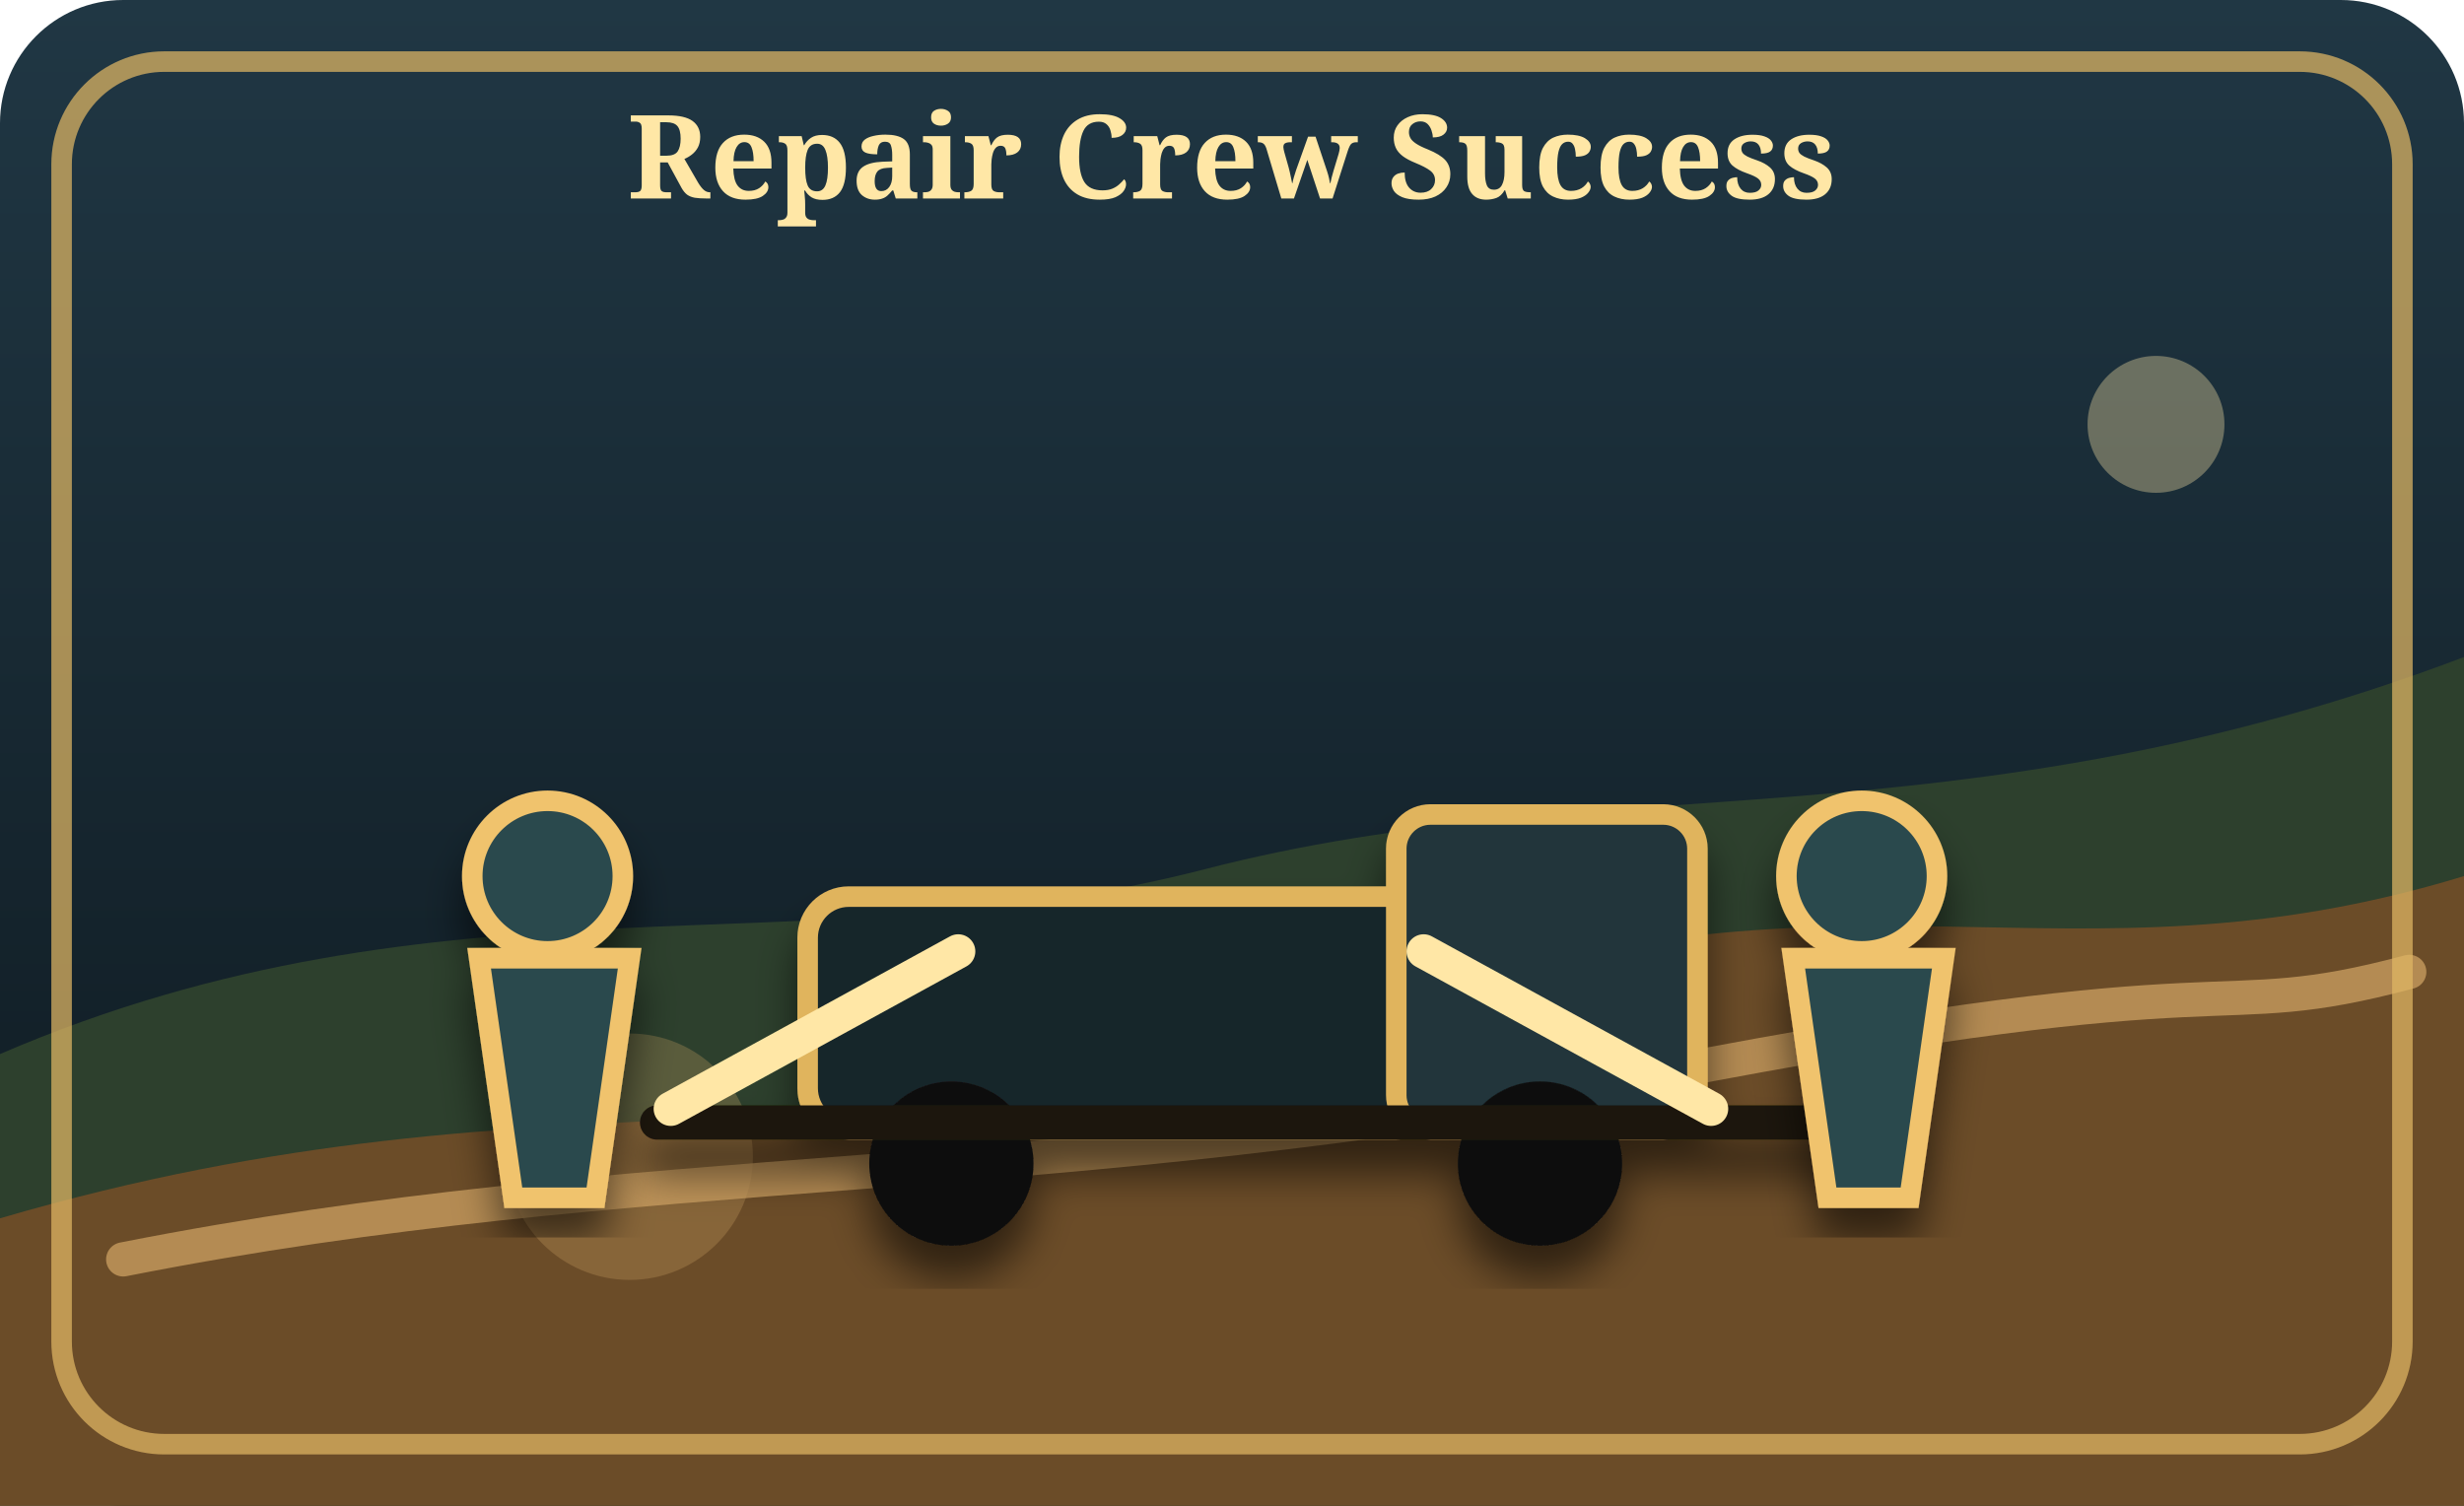
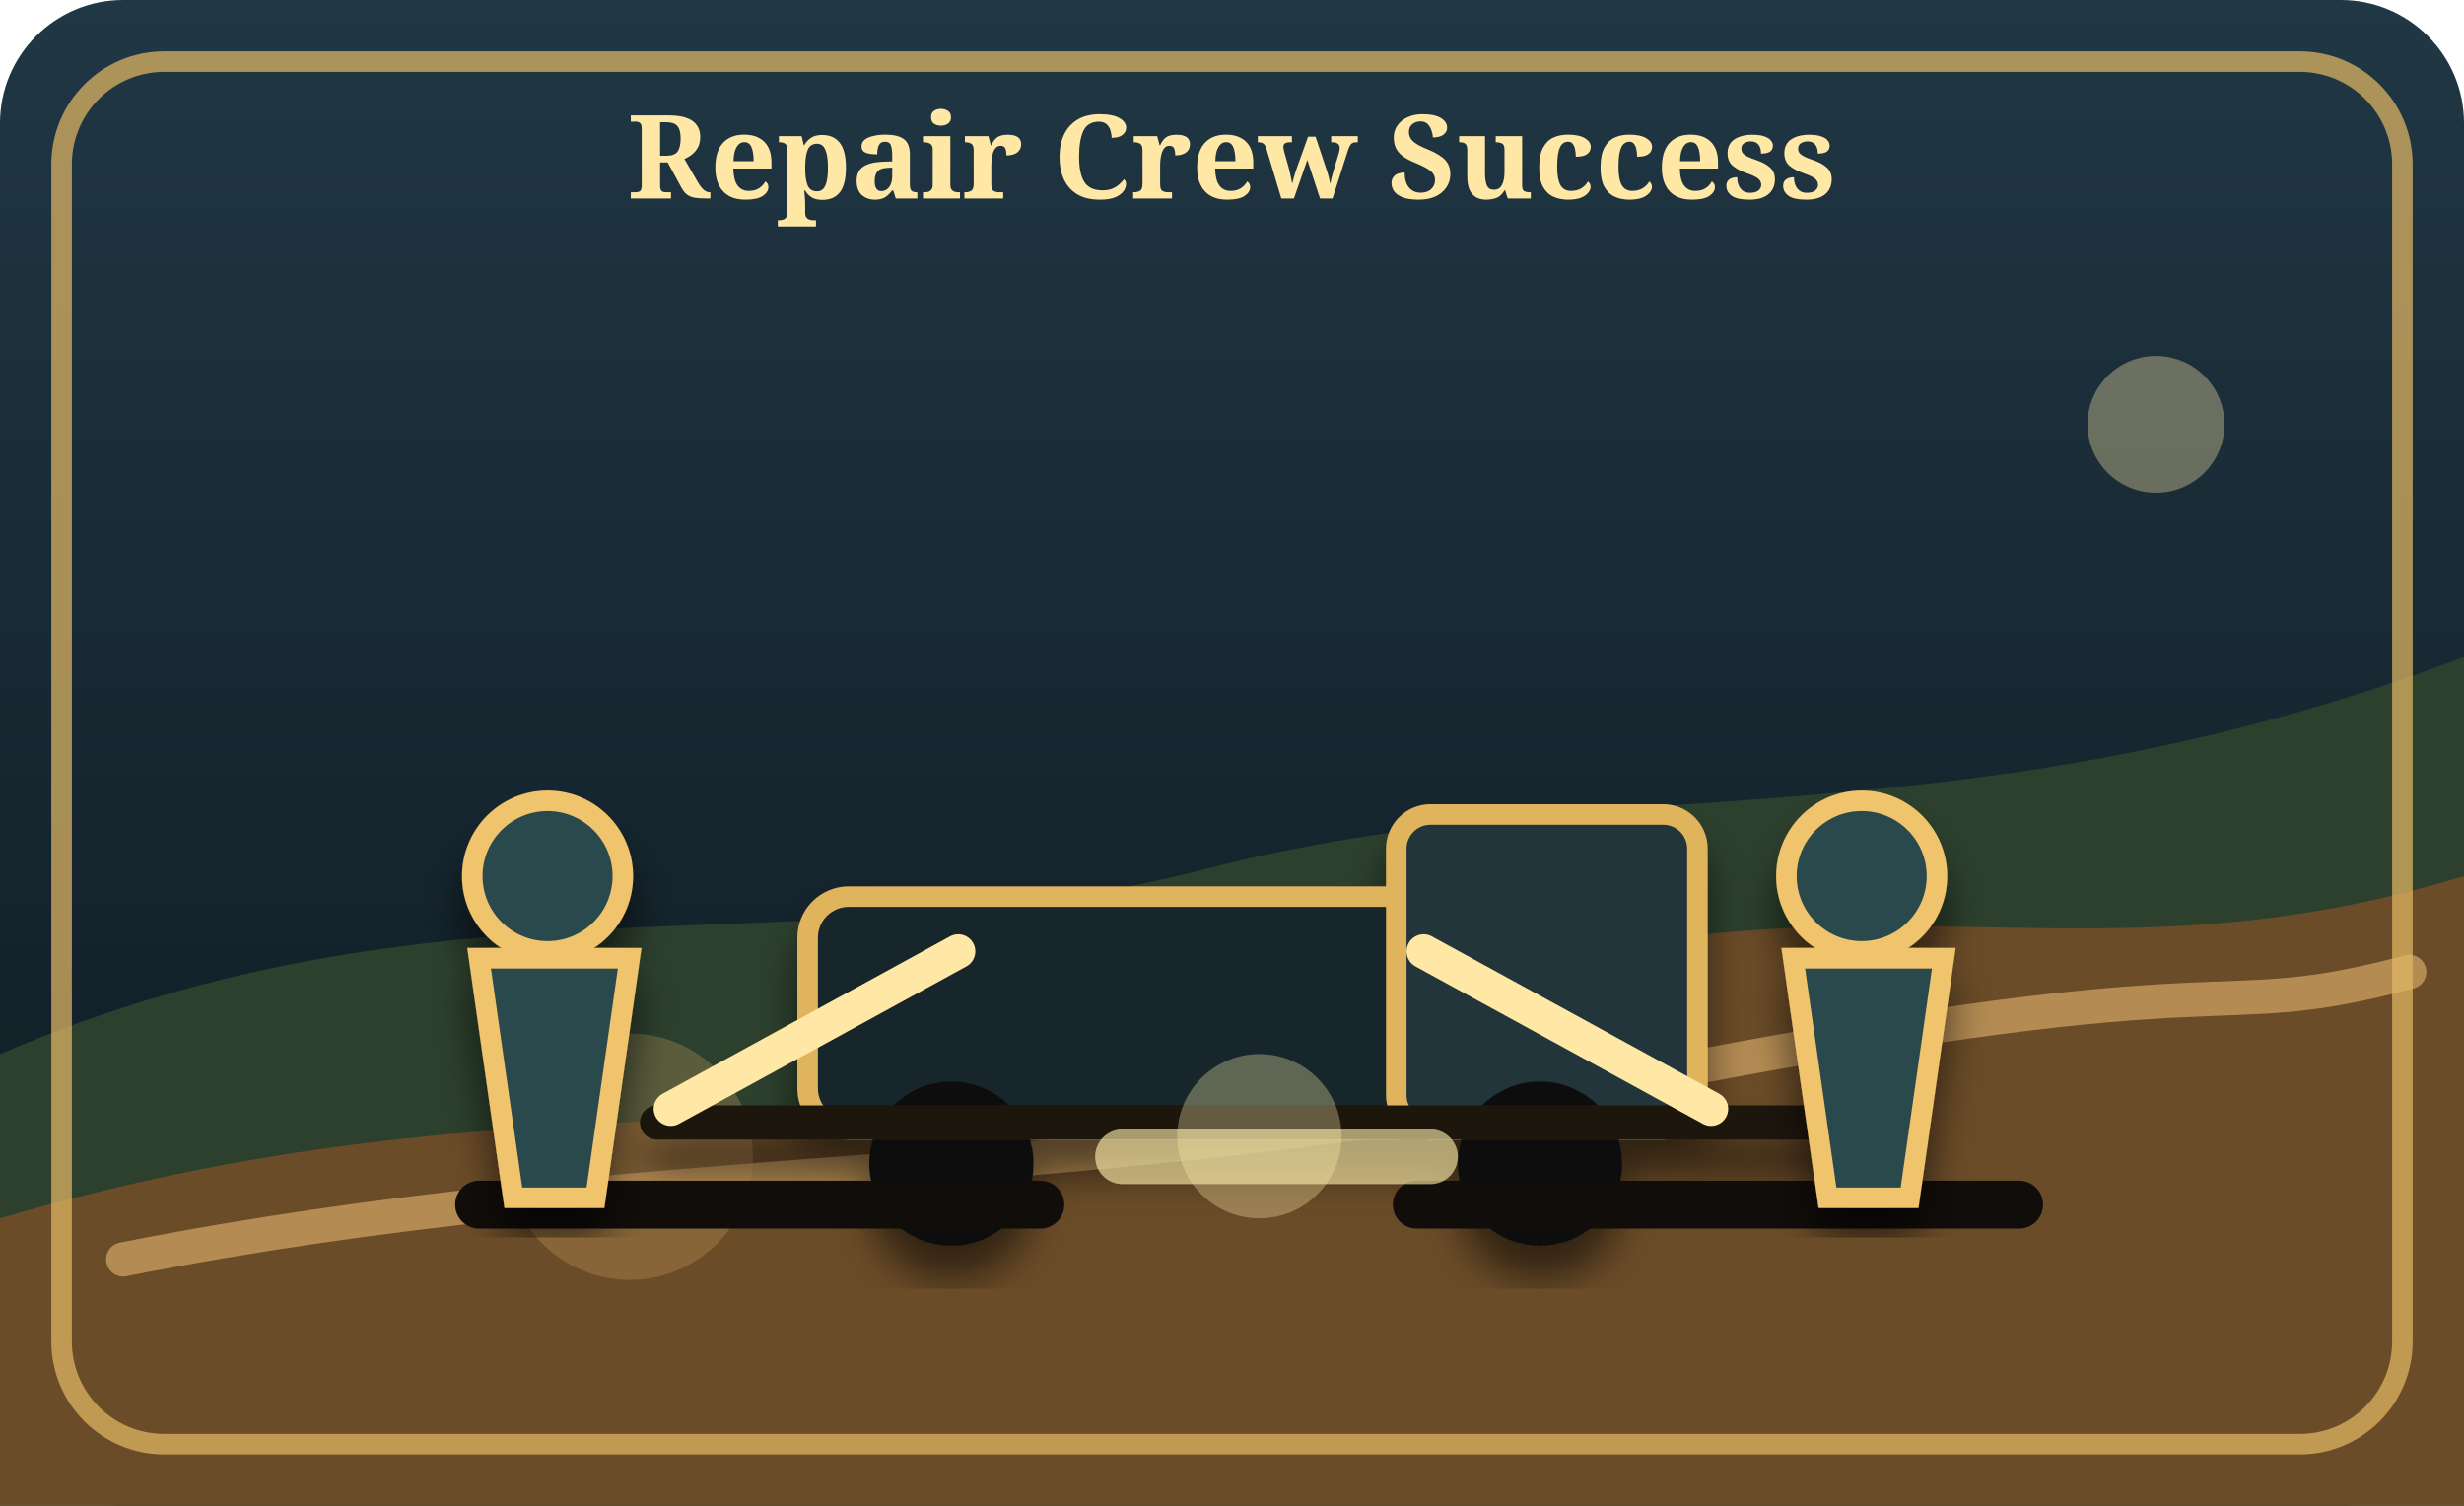
<svg xmlns="http://www.w3.org/2000/svg" viewBox="0 0 360 220" role="img" aria-label="Repair Crew Success">
  <defs>
    <style>
      .glint { animation: glint 2.8s ease-in-out infinite; transform-origin: center; }
      .dust { animation: dust 3s ease-in-out infinite; }
      .wire { animation: wire 2.4s steps(2, end) infinite; }
      .rain { animation: rain 2.2s linear infinite; }
      @keyframes glint { 0%, 100% { opacity: .28; transform: scale(.82); } 50% { opacity: .95; transform: scale(1.18); } }
      @keyframes dust { 0%, 100% { opacity: .25; transform: translateX(-6px); } 50% { opacity: .65; transform: translateX(8px); } }
      @keyframes wire { 0%, 100% { opacity: .35; } 50% { opacity: 1; } }
      @keyframes rain { from { transform: translateX(-18px); } to { transform: translateX(18px); } }
      @media (prefers-reduced-motion: reduce) { .glint, .dust, .wire, .rain { animation: none; } }
    </style>
    <linearGradient id="sky" x1="0" x2="0" y1="0" y2="1">
      <stop offset="0" stop-color="#203744" />
      <stop offset="1" stop-color="#0d171d" />
    </linearGradient>
    <linearGradient id="gold" x1="0" x2="1">
      <stop offset="0" stop-color="#fff0ae" />
      <stop offset=".5" stop-color="#d59d3e" />
      <stop offset="1" stop-color="#fff1b8" />
    </linearGradient>
    <filter id="shadow">
      <feDropShadow dx="0" dy="5" stdDeviation="3" flood-color="#000" flood-opacity=".55" />
    </filter>
  </defs>
  <rect width="360" height="220" rx="18" fill="url(#sky)" />
  <path d="M0 154 C65 126 118 142 176 127 S286 124 360 96 V220 H0z" fill="#2d402d" />
  <path d="M0 178 C82 154 130 173 200 148 S301 146 360 128 V220 H0z" fill="#6b4c28" />
  <path d="M18 184 C94 169 154 174 242 157 S322 150 352 142" fill="none" stroke="#d0a464" stroke-width="5" stroke-linecap="round" opacity=".72" />
  <circle class="dust" cx="92" cy="169" r="18" fill="#d0a464" opacity=".28" />
  <circle class="glint" cx="315" cy="62" r="10" fill="#ffe9a8" opacity=".35" />
  <g filter="url(#shadow)">
    <rect x="118" y="131" width="92" height="34" rx="6" fill="#17262c" stroke="#e0b45d" stroke-width="3" />
    <rect x="204" y="119" width="44" height="46" rx="5" fill="#20343a" stroke="#e0b45d" stroke-width="3" />
    <circle cx="139" cy="170" r="12" fill="#111" />
    <circle cx="225" cy="170" r="12" fill="#111" />
    <path d="M96 164h180" stroke="#1b1510" stroke-width="5" stroke-linecap="round" />
  </g>
+   <path d="M70 176h82M207 176h88" stroke="#110d0a" stroke-width="7" stroke-linecap="round" />
  <g filter="url(#shadow)" fill="#2c4a4d" stroke="#f0c36d" stroke-width="3">
    <circle cx="80" cy="128" r="11" />
    <path d="M70 140h22l-5 35H75z" />
    <circle cx="272" cy="128" r="11" />
    <path d="M262 140h22l-5 35h-12z" />
  </g>
  <path d="M98 162l42-23M250 162l-42-23" stroke="#ffe7a6" stroke-width="5" stroke-linecap="round" />
+   <path class="glint" d="M164 169h45" stroke="#fff0ad" stroke-width="8" stroke-linecap="round" opacity=".62" />
+   <circle class="glint" cx="184" cy="166" r="12" fill="#fff0ad" opacity=".32" />
  <rect x="9" y="9" width="342" height="202" rx="15" fill="none" stroke="#e1b764" stroke-width="3" opacity=".72" />
  <text x="180" y="29" text-anchor="middle" font-family="Georgia,serif" font-size="17" font-weight="800" fill="#ffe7a6">Repair Crew Success</text>
</svg>
